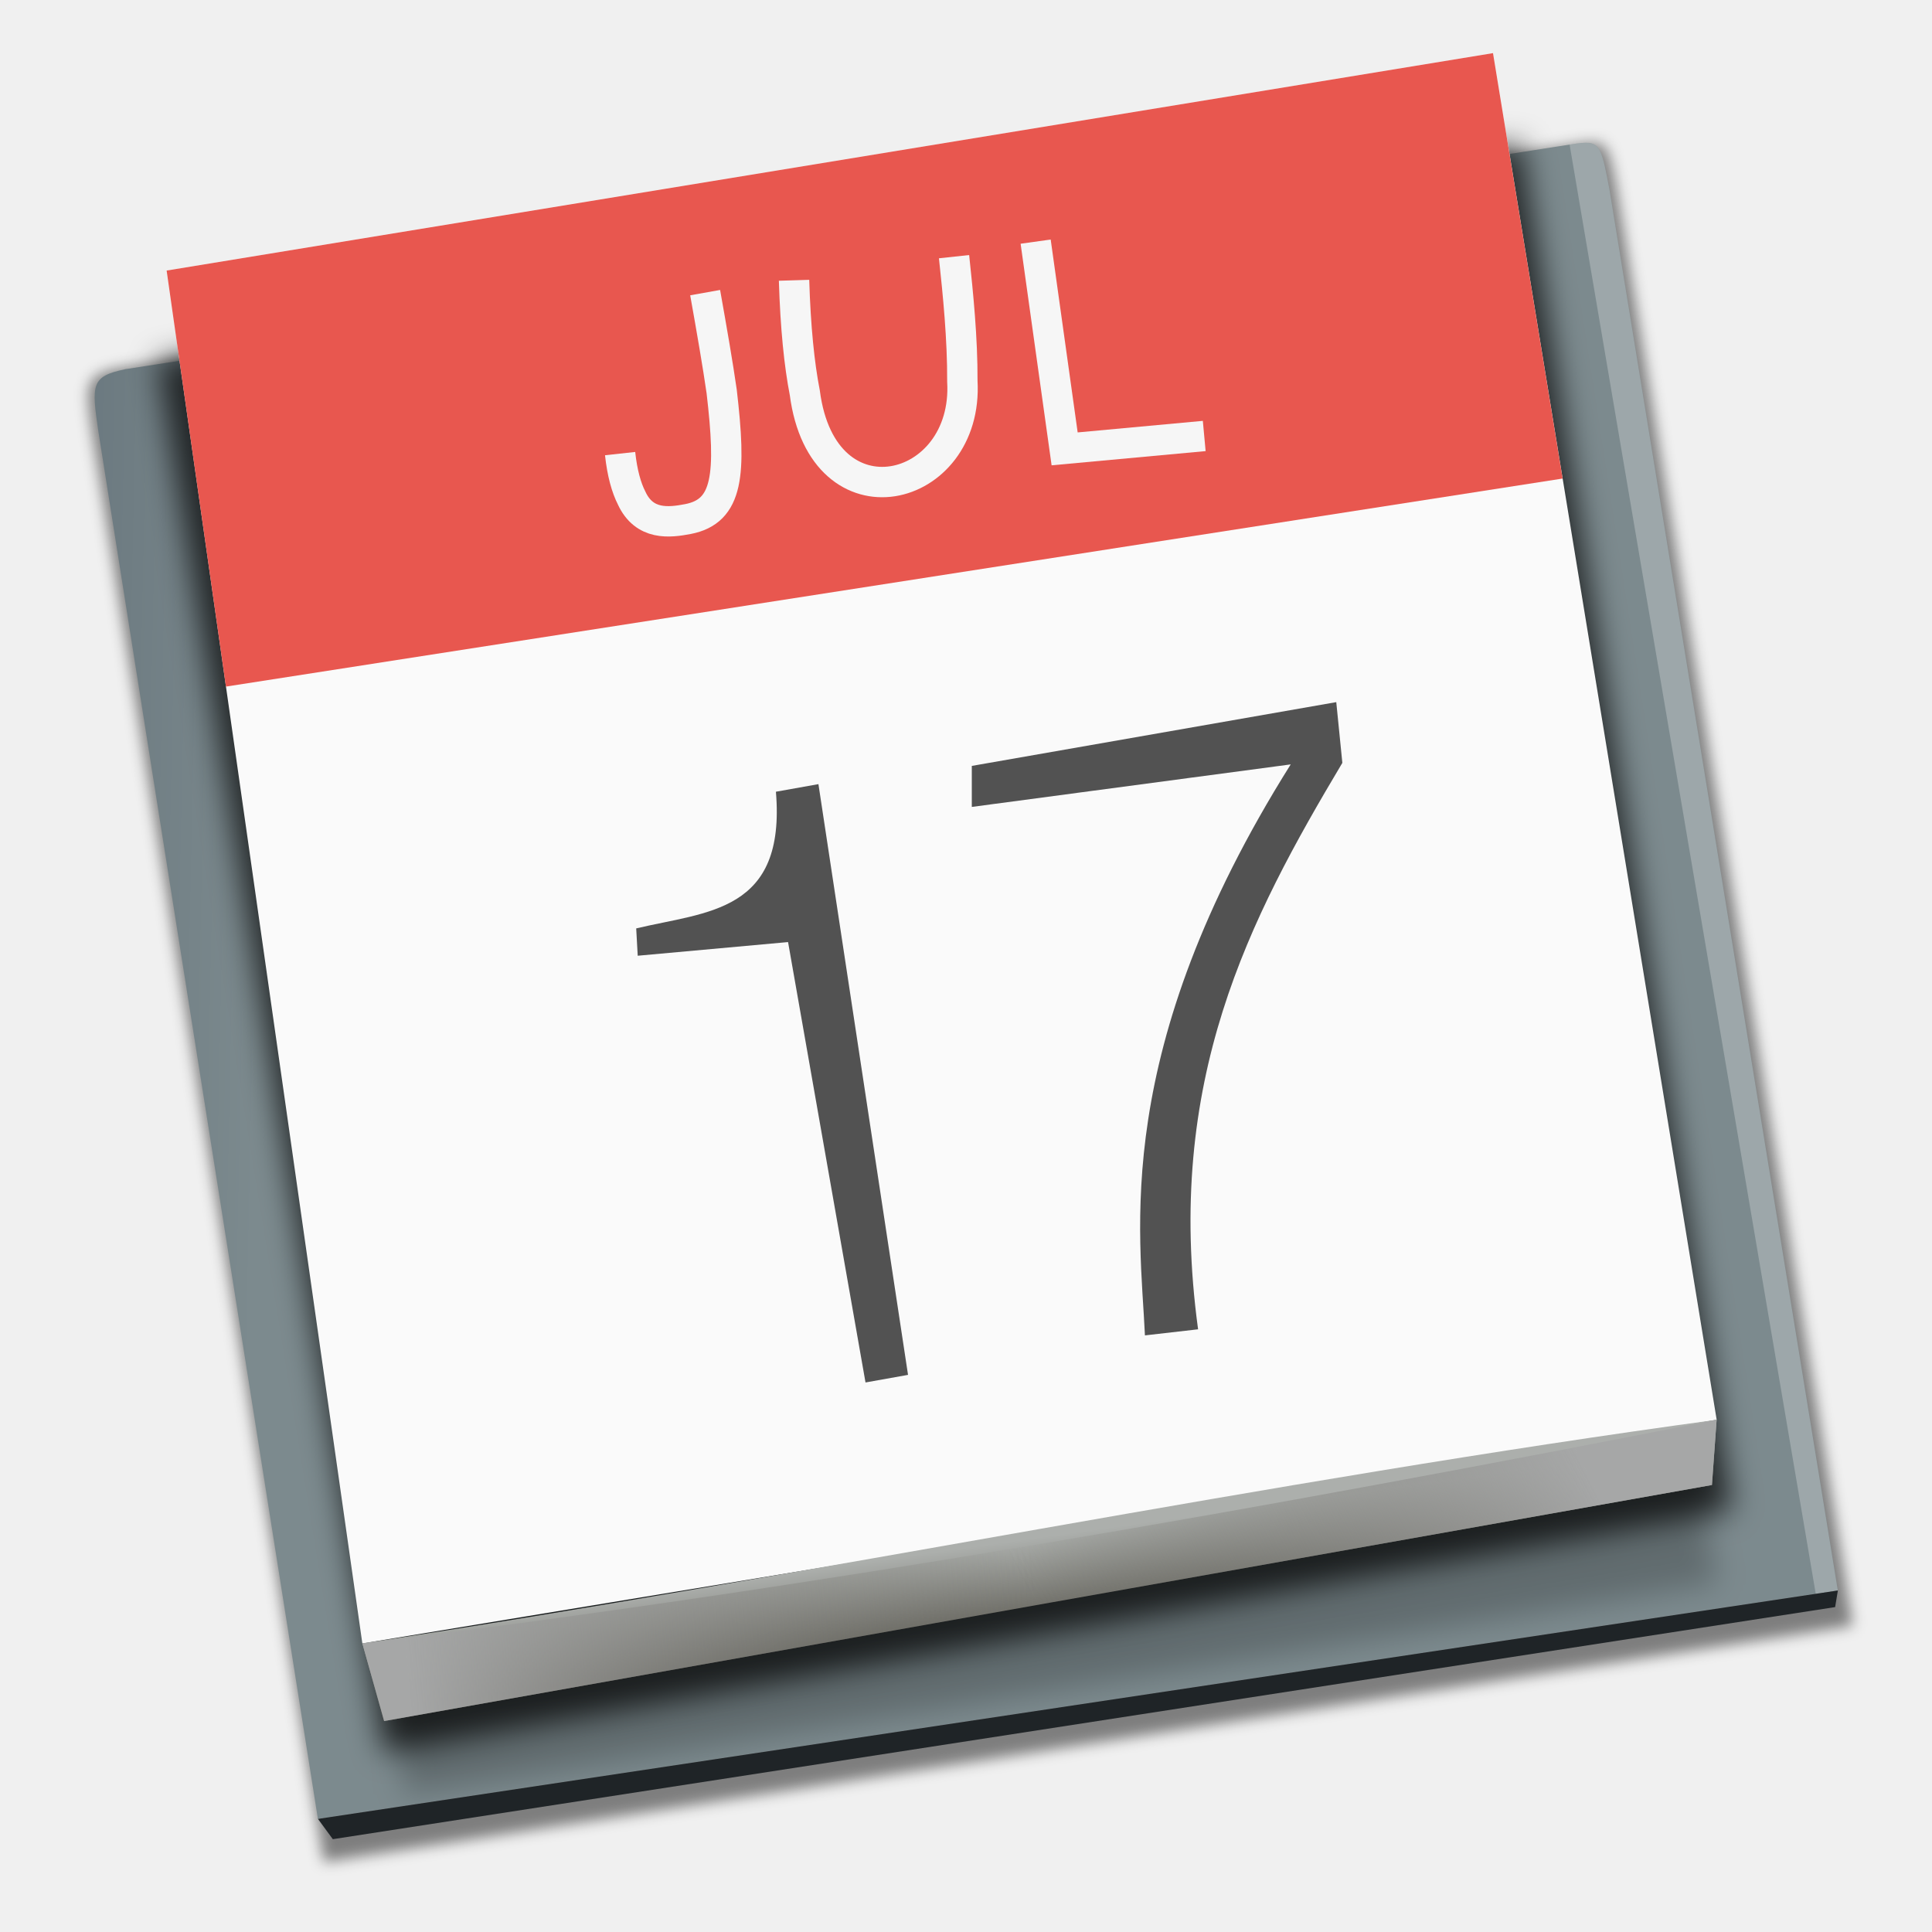
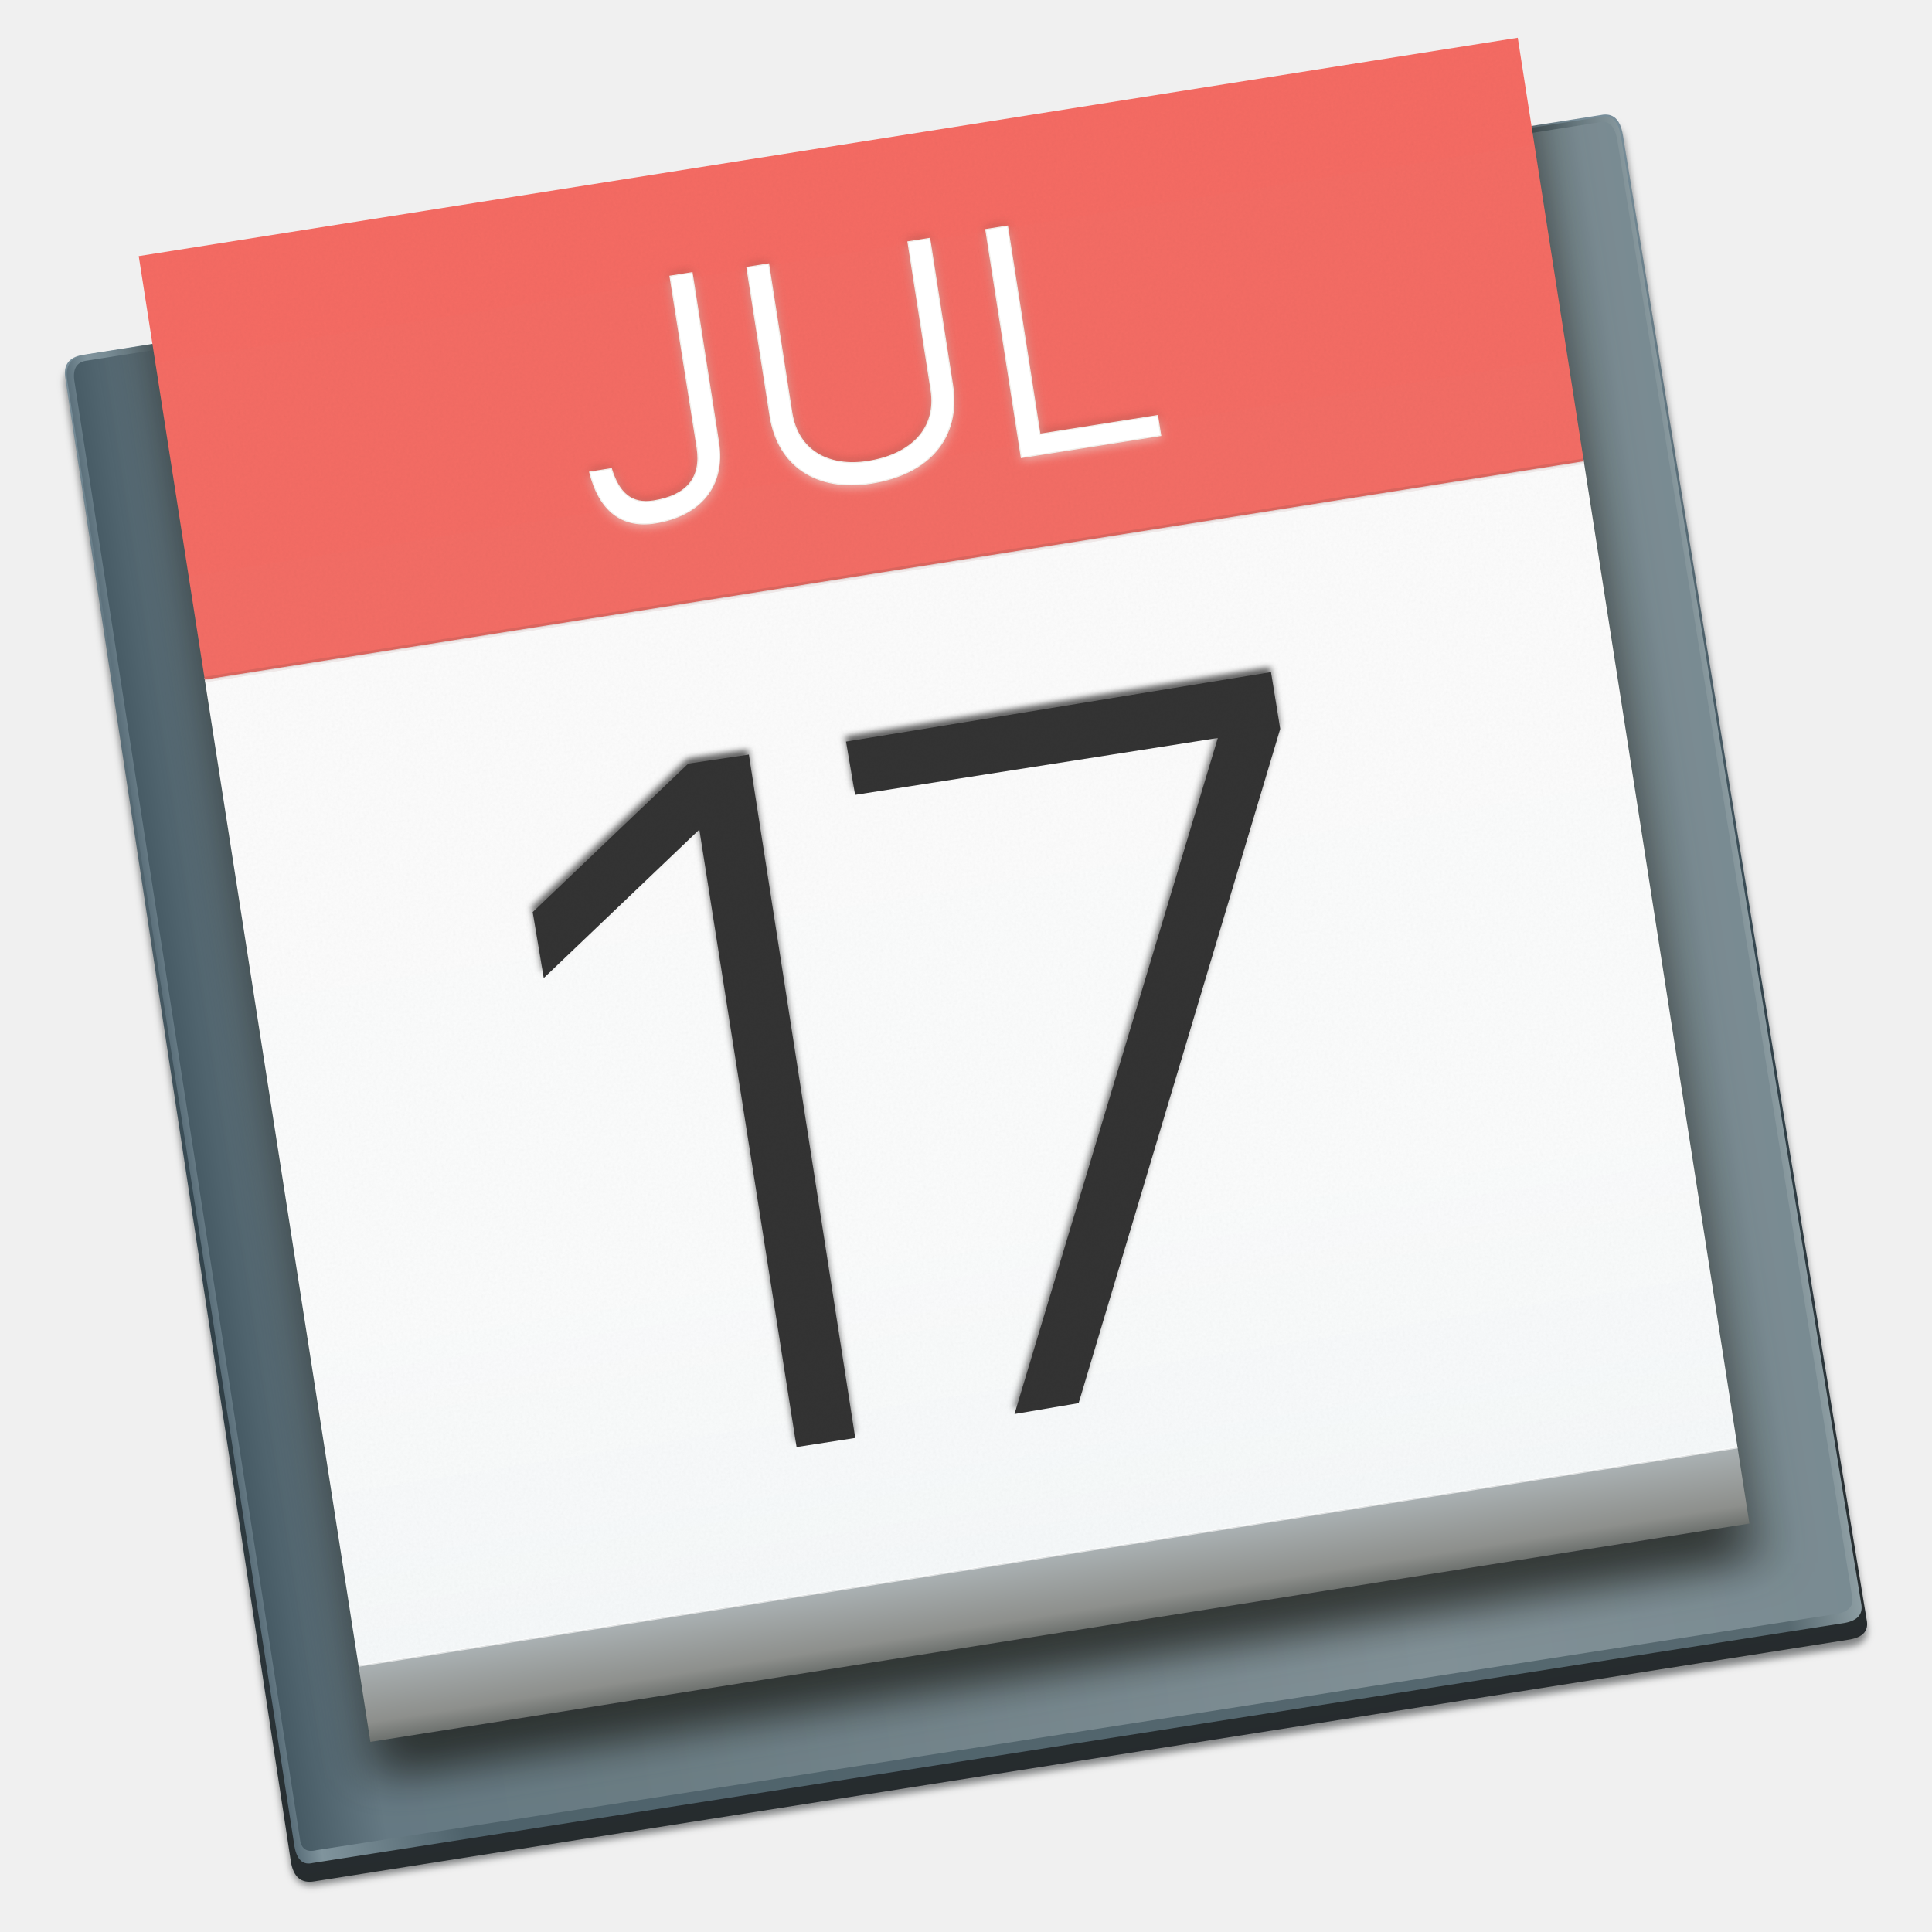
- <svg xmlns="http://www.w3.org/2000/svg" xmlns:xlink="http://www.w3.org/1999/xlink" width="170.67" height="170.67" version="1.1" viewBox="0 0 170.67 170.67">
+ <svg xmlns="http://www.w3.org/2000/svg" width="128" height="128" viewBox="0 0 512 512">
  <defs>
-     <linearGradient id="linearGradient1248">
-       <stop stop-color="#a6a7a7" offset="0" />
-       <stop stop-color="#686760" stop-opacity="0" offset="1" />
+     <linearGradient id="prefix__b" x1="400" y1="50" x2="560" y2="1000" gradientUnits="userSpaceOnUse">
+       <stop stop-color="#8299a5" />
+       <stop offset=".55" stop-color="#34464f" />
+       <stop offset=".96" stop-color="#252a2c" />
+       <stop offset="1" stop-color="#504b40" />
    </linearGradient>
-     <linearGradient id="linearGradient1250" x1="97.103" x2="98.018" y1="147.88" y2="154.38" gradientUnits="userSpaceOnUse">
-       <stop stop-color="#acafac" offset="0" />
-       <stop stop-color="#686760" offset="1" />
+     <linearGradient id="prefix__c" x1="50" y1="500" x2="975" y2="355" gradientUnits="userSpaceOnUse">
+       <stop stop-color="#263b49" />
+       <stop offset=".035" stop-color="#80949d" />
+       <stop offset=".12" stop-color="#4e626b" />
+       <stop offset=".9" stop-color="#576970" />
+       <stop offset=".985" stop-color="#c0cfd3" />
+       <stop offset="1" stop-color="#394b55" />
    </linearGradient>
-     <linearGradient id="linearGradient1273" x1="45.036" x2="96.934" y1="158.36" y2="153.66" gradientUnits="userSpaceOnUse" xlink:href="#linearGradient1248" />
-     <linearGradient id="linearGradient1281" x1="137.24" x2="96.934" y1="132.69" y2="153.66" gradientUnits="userSpaceOnUse" xlink:href="#linearGradient1248" />
-     <filter id="filter1342" x="-.022" y="-.021" width="1.045" height="1.042" color-interpolation-filters="sRGB">
-       <feGaussianBlur stdDeviation="1.21" />
+     <linearGradient id="prefix__d" x1="70" y1="530" x2="960" y2="390" gradientUnits="userSpaceOnUse">
+       <stop stop-color="#425660" />
+       <stop offset=".06" stop-color="#657983" />
+       <stop offset=".21" stop-color="#6a7c83" />
+       <stop offset=".7" stop-color="#819096" />
+       <stop offset="1" stop-color="#788a91" />
+     </linearGradient>
+     <linearGradient id="prefix__j" x1="0" y1="0" x2="0" y2="236" gradientUnits="userSpaceOnUse">
+       <stop stop-color="#f56b63" />
+       <stop offset="1" stop-color="#f36d65" />
+     </linearGradient>
+     <linearGradient id="prefix__i" x1="380" y1="234" x2="380" y2="780" gradientUnits="userSpaceOnUse">
+       <stop stop-color="#fcfcfc" />
+       <stop offset=".65" stop-color="#fbfcfc" />
+       <stop offset="1" stop-color="#f6f9fa" />
+     </linearGradient>
+     <linearGradient id="prefix__g" x1="0" y1="779" x2="0" y2="821" gradientUnits="userSpaceOnUse">
+       <stop stop-color="#aab1b3" />
+       <stop offset=".25" stop-color="#a0a5a5" />
+       <stop offset=".75" stop-color="#8d8f8c" />
+       <stop offset="1" stop-color="#6d716e" />
+     </linearGradient>
+     <filter id="prefix__a" x="-.005" y="-.005" width="1.01" height="1.01" color-interpolation-filters="sRGB">
+       <feGaussianBlur stdDeviation="2" />
    </filter>
-     <linearGradient id="linearGradient1401" x1="140.71" x2="157.68" y1="213.09" y2="213.45" gradientTransform="matrix(1.0732 0 0 1.0732 -149.64 13.608)" gradientUnits="userSpaceOnUse">
-       <stop stop-color="#69777e" offset="0" />
-       <stop stop-color="#7c8a8e" offset="1" />
-     </linearGradient>
-     <filter id="filter1409" x="-.009" y="-.01" width="1.019" height="1.02" color-interpolation-filters="sRGB">
-       <feGaussianBlur stdDeviation="0.573" />
+     <filter id="prefix__f" x="-.041" y="-.038" width="1.082" height="1.076" color-interpolation-filters="sRGB">
+       <feGaussianBlur stdDeviation="13" />
    </filter>
+     <filter id="prefix__l" x="-.02" y="-.047" width="1.04" height="1.095" color-interpolation-filters="sRGB">
+       <feGaussianBlur stdDeviation="2.6" />
+     </filter>
+     <filter id="prefix__n" x="-.01" y="-.011" width="1.021" height="1.023" color-interpolation-filters="sRGB">
+       <feGaussianBlur stdDeviation="1.8" />
+     </filter>
+     <filter id="prefix__h" x="0" y="0" width="1" height="1" color-interpolation-filters="sRGB">
+       <feTurbulence type="fractalNoise" baseFrequency=".65" numOctaves="3" stitchTiles="stitch" result="grain" />
+       <feColorMatrix in="grain" values=".333 .333 .333 0 0 .333 .333 .333 0 0 .333 .333 .333 0 0 0 0 0 .045 0" result="light-grain" />
+       <feComposite in="light-grain" in2="SourceGraphic" operator="in" result="clipped-grain" />
+       <feBlend in="SourceGraphic" in2="clipped-grain" mode="multiply" />
+     </filter>
+     <path id="prefix__k" d="M284.8 56.2H297V150c0 24-16 38-41 38-18 0-29-11-31-33h12c2 14 8 21 20 21 18 0 28-8 28-25zM327 58h12v82c0 21 15 33 37 33 24 0 40-12 40-33V58h12v81c0 29-20 46-52 46-30 0-49-17-49-45zm132 0h12v115h65v11h-77z" />
+     <path id="prefix__m" d="M157.3 387.4l96.4-66.8 33.4.3-.1 377.6-32.4-.1-.5-341.3-96.4 66.8zm183.3-65.2l235-1.2.2 31.4-165.4 346.4-35.5.4L541.4 352l-200.4-.3z" />
+     <clipPath id="prefix__e">
+       <path d="M29 172L858 41q10-2 12 11l133 810q2 9-9 11l-838 132q-11 2-13-11L20 185q-2-11 9-13z" />
+     </clipPath>
  </defs>
-   <path transform="matrix(1.0732 0 0 1.0732 -6.9033 -8.9291)" d="m16.184 38.654 119.69-18.377c2.806-0.439 2.832-0.535 3.616 3.616l19.45 118.24-125.86 19.449-19.065-117.87c-0.551-3.788-0.594-4.488 2.17-5.062z" fill-opacity=".475" filter="url(#filter1409)" />
-   <path d="m11.014 32.623 127.28-19.791c3.012-0.471 3.039-0.574 3.881 3.881l20.179 123.79-134.27 20.179-19.403-122.62c-0.592-4.065-0.637-4.816 2.328-5.433z" fill="url(#linearGradient1401)" />
-   <path transform="matrix(1.0732 0 0 1.0732 -6.9033 -8.9291)" d="m19.384 38.004 112.24-17.897 17.392 112.53-110.99 19.909z" fill-opacity=".713" filter="url(#filter1342)" />
-   <path transform="matrix(1.0732 0 0 1.0732 -6.9033 -8.9291)" d="m27.884 38.754 97.742-17.897 22.142 117.78-107.99 17.409z" fill-opacity=".221" filter="url(#filter1342)" />
-   <path d="m14.723 23.9 117.17-19.208 19.756 120.73-119.64 19.756z" fill="#fafafa" />
-   <path d="m131.89 4.693-117.17 19.207 5.238 36.753 118.08-18.379z" fill="#e8574f" />
-   <g transform="matrix(1.0732 0 0 1.0732 -12.442 -22.887)">
-     <path d="m41.42 156.6 1.79 6.392 109.3-19.431 0.384-5.369c-36.65 4.982-74.489 12.797-111.48 18.409z" fill="url(#linearGradient1250)" />
-     <path d="m41.42 156.6 1.79 6.392 109.3-19.431 0.384-5.369c-36.65 7.221-74.489 13.878-111.48 18.409z" fill="url(#linearGradient1273)" />
-     <path d="m41.42 156.6 1.79 6.392 109.3-19.431 0.384-5.369c-36.65 7.221-74.489 13.878-111.48 18.409z" fill="url(#linearGradient1281)" />
+   <path d="M29 177L858 46q11-2 13 11l132 809q2 9-9 11l-837 130q-12 2-14-11L20 190q-2-11 9-13z" fill="#131719" opacity=".5" filter="url(#prefix__a)" transform="matrix(.48557 0 0 .48557 7.631 10.571)" />
+   <path d="M29 172L858 41q10-2 12 11l133 810q2 9-9 11l-838 132q-11 2-13-11L20 185q-2-11 9-13z" fill="url(#prefix__b)" transform="matrix(.48557 0 0 .48557 7.631 10.571)" />
+   <path d="M30 172L858 42q9-2 11 11l131 800q2 9-9 11L155 995q-8 2-10-9L21 186q-2-12 9-14z" fill="url(#prefix__c)" transform="matrix(.48557 0 0 .48557 7.631 10.571)" />
+   <path d="M32 175L857 45q8-2 10 10l128 794q2 8-8 10L157 988q-8 2-9-6L25 187q-2-11 7-12z" fill="url(#prefix__d)" transform="matrix(.48557 0 0 .48557 7.631 10.571)" />
+   <g clip-path="url(#prefix__e)" transform="matrix(.48557 0 0 .48557 7.631 10.571)">
+     <path transform="matrix(.9877 -.1564 .154 .9877 60 118)" d="M0 20h762v822H0z" fill="#171813" opacity=".72" filter="url(#prefix__f)" />
  </g>
-   <path d="m140.05 12.613c-0.359 0.005-0.832 0.078-1.392 0.166l21.743 128.02 1.949-0.293-20.177-123.79c-0.631-3.341-0.806-4.119-2.123-4.1z" fill="#fff" fill-opacity=".25" />
-   <path d="m28.088 160.68 1.314 1.79 132.71-20.502 0.242-1.467z" fill="#1f2427" />
-   <path d="m56.201 82.013 0.134 2.415 13.281-1.207 6.842 38.904 3.756-0.671-7.915-52.185-3.756 0.671c0.892 10.667-6.068 10.578-12.342 12.074z" fill="#525252" />
-   <path d="m85.848 67.659v3.622l28.172-3.756c-15.988 25.458-13.289 41.338-12.878 50.441l4.695-0.537c-2.992-21.96 4.535-36.272 12.744-50.038l-0.537-5.366z" fill="#525252" />
-   <g transform="matrix(1.0732 0 0 1.0732 -3.8444 -7.1957)" fill="none" stroke="#f6f6f6" stroke-width="2.5">
-     <path d="m61.625 30.792c0.585 3.274 1.044 5.942 1.359 8.127 0.797 6.818 0.557 9.871-2.779 10.511-1.518 0.291-3.585 0.549-4.636-1.739-0.431-0.852-0.768-2.031-0.944-3.649" />
-     <path d="m68.943 29.776c0.119 3.895 0.43 6.922 0.886 9.266 1.48 11.339 13.509 8.378 12.967-0.96 0.018-3.493-0.35-7.153-0.683-10.25" />
-     <path d="m88.83 26.594 2.386 17.059 11.49-1.061" />
+   <g transform="matrix(.4796 -.07594 .07478 .4796 36.765 67.869)">
+     <path d="M0 779h762v42H0z" fill="url(#prefix__g)" />
+     <g filter="url(#prefix__h)">
+       <path d="M0 233h762v546H0z" fill="url(#prefix__i)" />
+       <path d="M0 0h762v234H0z" fill="url(#prefix__j)" />
+     </g>
+     <path d="M0 234h762" fill="none" stroke="#8b514b" stroke-opacity=".22" stroke-width="3" />
+     <path d="M0 235h762" fill="none" stroke="#fff" stroke-opacity=".5" />
+     <path d="M0 779h762" fill="none" stroke="#fff" stroke-opacity=".65" />
+     <use href="#prefix__k" transform="translate(0 -2)" fill="#963d35" opacity=".38" filter="url(#prefix__l)" />
+     <use href="#prefix__k" transform="translate(0 2)" fill="#efeee9" opacity=".5" filter="url(#prefix__l)" />
+     <use href="#prefix__k" fill="#fff" stroke="#f1efeb" stroke-width=".6" />
+     <use href="#prefix__m" transform="translate(0 -3)" fill="#151515" opacity=".65" filter="url(#prefix__n)" />
+     <use href="#prefix__m" fill="#333" filter="url(#prefix__h)" />
  </g>
</svg>
